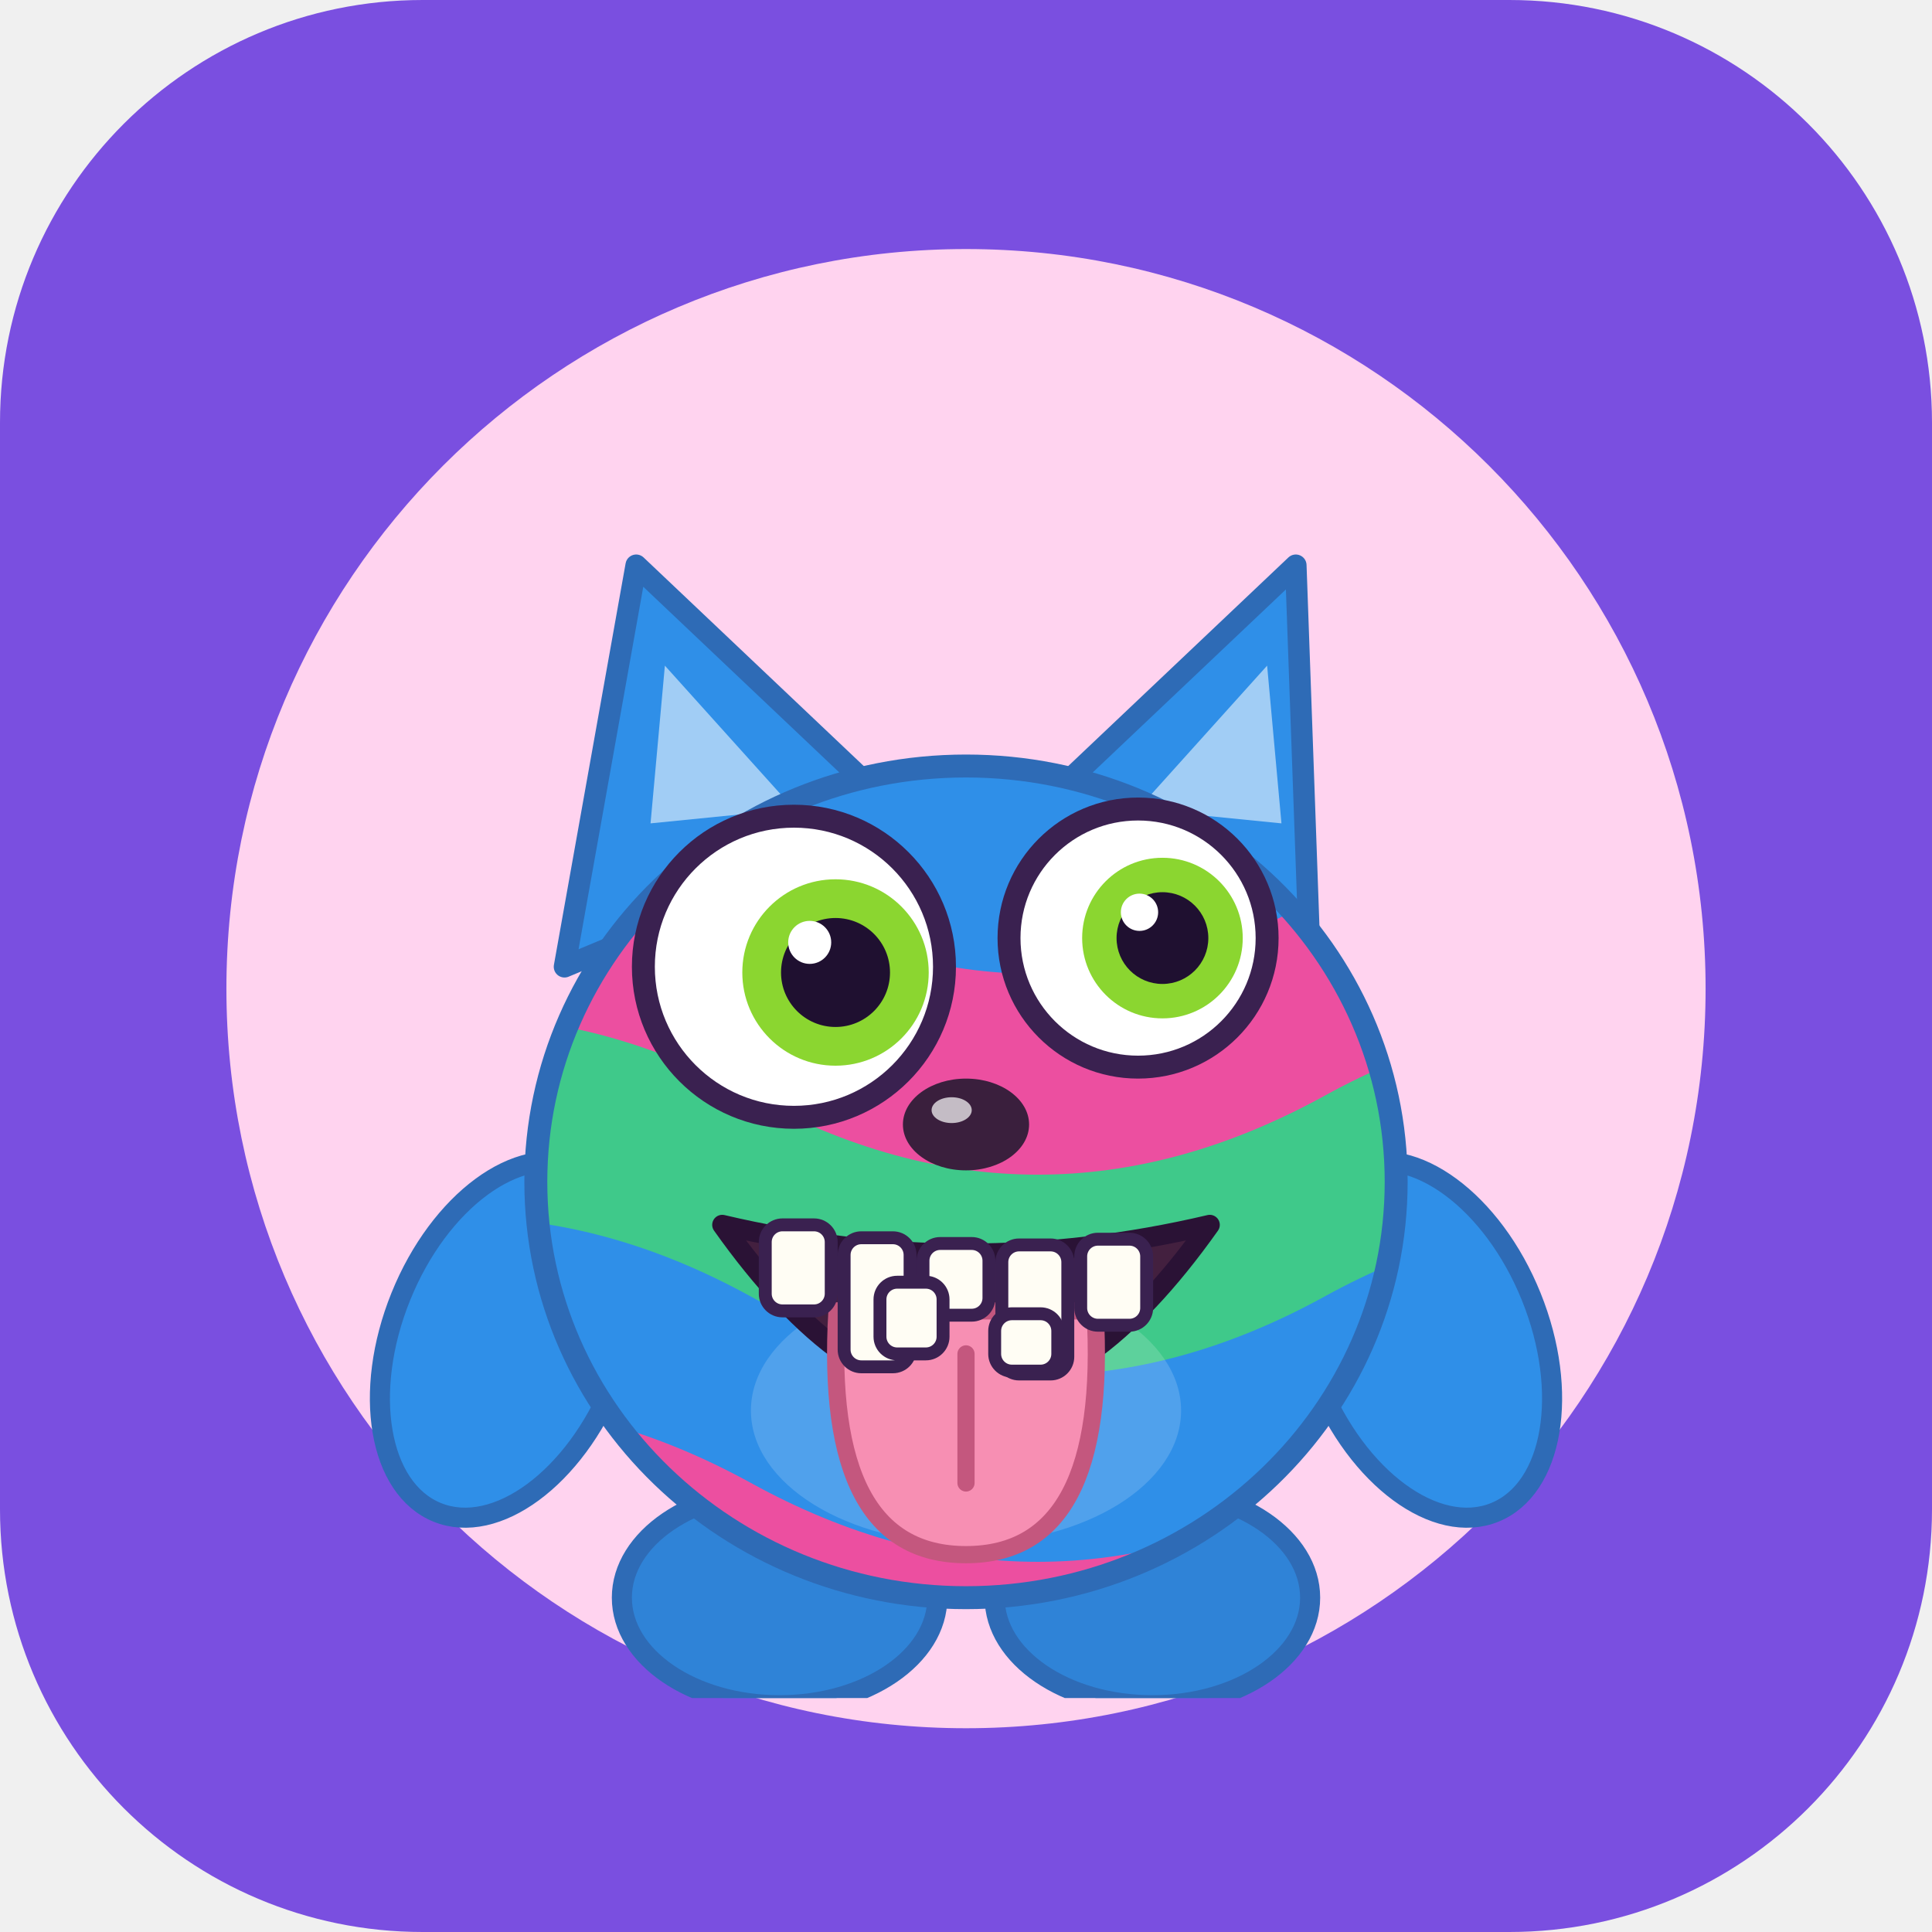
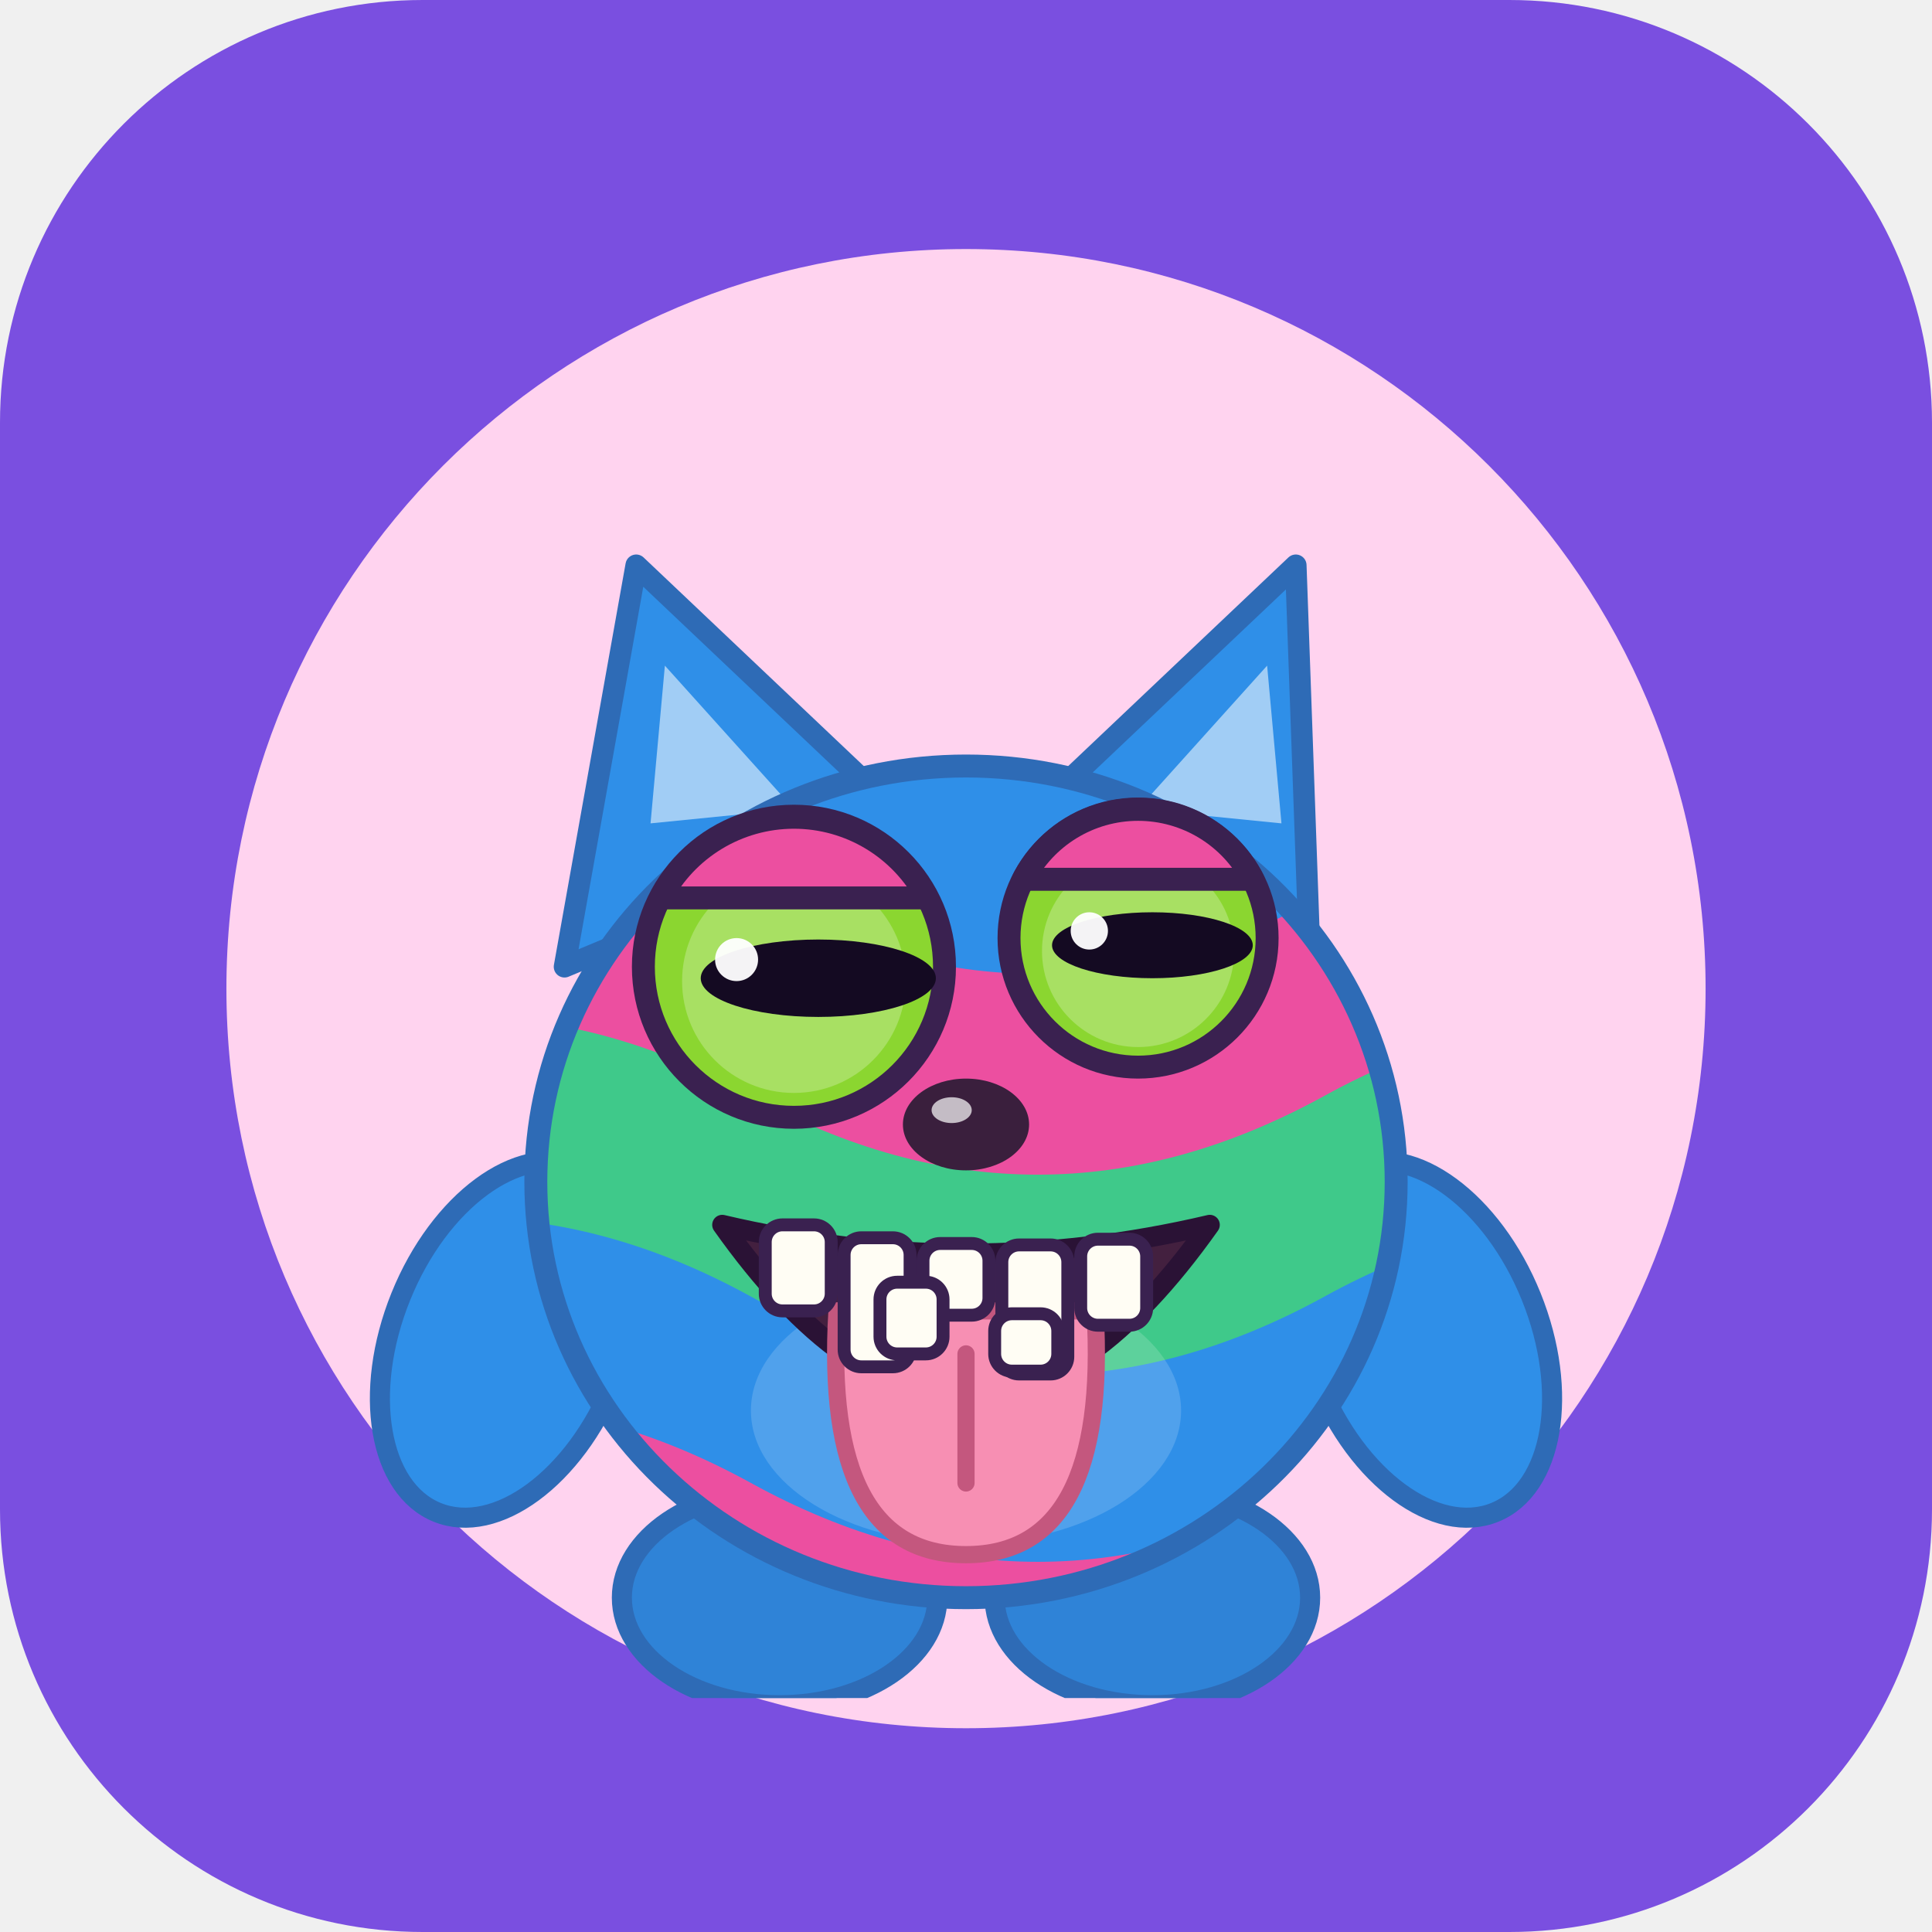
<svg xmlns="http://www.w3.org/2000/svg" viewBox="0 0 512 512">
  <rect width="512" height="512" rx="112" fill="#7a4fe0" />
  <circle cx="256" cy="262" r="196" fill="#ffd3ef" />
  <svg x="66" y="70" width="380" height="380" viewBox="0 0 100 100" role="img" aria-hidden="true">
    <g transform="translate(0.0 4.0) scale(1)">
      <ellipse cx="37" cy="89" rx="11" ry="7.5" fill="#2f83d7" stroke="#2e6bb6" stroke-width="1.4" />
      <ellipse cx="63" cy="89" rx="11" ry="7.5" fill="#2f83d7" stroke="#2e6bb6" stroke-width="1.4" />
      <ellipse cx="18" cy="71" rx="8" ry="13" transform="rotate(22 18 71)" fill="#2f8fe8" stroke="#2e6bb6" stroke-width="1.4" />
      <ellipse cx="82" cy="71" rx="8" ry="13" transform="rotate(-22 82 71)" fill="#2f8fe8" stroke="#2e6bb6" stroke-width="1.4" />
      <path d="M22 45 L27 17 L46 35Z" fill="#2f8fe8" stroke="#2e6bb6" stroke-width="1.5" stroke-linejoin="round" />
      <path d="M74 45 L73 17 L54 35Z" fill="#2f8fe8" stroke="#2e6bb6" stroke-width="1.5" stroke-linejoin="round" />
      <path d="M28 35 L29 24 L38 34Z M72 35 L71 24 L62 34Z" fill="#a1cdf5" />
      <clipPath id="t16">
        <path d="M20 60A30 29 0 1 1 80 60A30 29 0 1 1 20 60Z" />
      </clipPath>
      <path d="M20 60A30 29 0 1 1 80 60A30 29 0 1 1 20 60Z" fill="#2f8fe8" />
      <g clip-path="url(#t16)">
        <path d="M-5 40 Q15 29 35 40 T75 40 T115 40 V110 H-5Z" fill="#ec4fa0" />
        <path d="M-5 54 Q15 43 35 54 T75 54 T115 54 V110 H-5Z" fill="#3fc98a" />
        <path d="M-5 68 Q15 57 35 68 T75 68 T115 68 V110 H-5Z" fill="#2f8fe8" />
        <path d="M-5 81 Q15 70 35 81 T75 81 T115 81 V110 H-5Z" fill="#ec4fa0" />
      </g>
      <path d="M20 60A30 29 0 1 1 80 60A30 29 0 1 1 20 60Z" fill="none" stroke="#2e6bb6" stroke-width="1.6" />
      <ellipse cx="50" cy="75.95" rx="15" ry="9.28" fill="#fff" opacity=".16" />
-       <circle cx="38" cy="45" r="10.5" fill="#fff" stroke="#3a2150" stroke-width="1.6" />
+       <circle cx="38" cy="45" r="10.5" fill="#8bd630" stroke="#3a2150" stroke-width="1.6" />
+       <circle cx="38" cy="46.0" r="7.8" fill="#bfe88d" opacity=".55" />
      <g class="pupil" style="animation-delay:-2.0s">
-         <circle cx="40.9" cy="45.4" r="6.5" fill="#8bd630" />
-         <circle cx="40.9" cy="45.4" r="3.8" fill="#1f1030" />
-         <circle cx="39.1" cy="43.3" r="1.5" fill="#fff" />
+         <ellipse cx="39.7" cy="45.8" rx="8.2" ry="2.7" fill="#140a22" />
+         <circle cx="34.0" cy="44.5" r="1.5" fill="#fff" opacity=".95" />
      </g>
-       <circle cx="62" cy="43" r="9" fill="#fff" stroke="#3a2150" stroke-width="1.6" />
+       <path d="M28.7 40.2 A10.5 10.5 0 0 1 47.3 40.2Z" fill="#ec4fa0" stroke="#3a2150" stroke-width="1.6" stroke-linejoin="round" />
+       <circle cx="62" cy="43" r="9" fill="#8bd630" stroke="#3a2150" stroke-width="1.6" />
+       <circle cx="62" cy="43.9" r="6.7" fill="#bfe88d" opacity=".55" />
      <g class="pupil" style="animation-delay:-3.5s">
-         <circle cx="63.7" cy="43.0" r="5.6" fill="#8bd630" />
-         <circle cx="63.7" cy="43.0" r="3.2" fill="#1f1030" />
-         <circle cx="62.1" cy="41.2" r="1.3" fill="#fff" />
+         <ellipse cx="63.0" cy="43.5" rx="7.0" ry="2.3" fill="#140a22" />
+         <circle cx="58.6" cy="42.5" r="1.3" fill="#fff" opacity=".95" />
      </g>
+       <path d="M54.0 38.9 A9 9 0 0 1 70.0 38.9Z" fill="#ec4fa0" stroke="#3a2150" stroke-width="1.6" stroke-linejoin="round" />
      <ellipse cx="50" cy="56" rx="4.4" ry="3.2" fill="#3a1f3d" />
      <ellipse cx="49" cy="55" rx="1.4" ry=".9" fill="#fff" opacity=".7" />
      <path d="M33 63 Q50 67 67 63 Q50 87 33 63Z" fill="#43203f" stroke="#2a1235" stroke-width="1.4" stroke-linejoin="round" />
      <path d="M41 69 Q40 86 50 86 Q60 86 59 69Z" fill="#f78fb3" stroke="#c4577e" stroke-width="1.2" />
      <path d="M50 72 V81" stroke="#c4577e" stroke-width="1.2" stroke-linecap="round" />
      <rect x="36" y="63.0" width="4.6" height="6" rx="1.2" fill="#fffdf4" stroke="#3a2150" stroke-width=".9" />
      <rect x="41.5" y="63.9" width="4.6" height="9" rx="1.2" fill="#fffdf4" stroke="#3a2150" stroke-width=".9" />
      <rect x="47" y="64.3" width="4.6" height="5" rx="1.2" fill="#fffdf4" stroke="#3a2150" stroke-width=".9" />
      <rect x="52.5" y="64.4" width="4.6" height="9" rx="1.2" fill="#fffdf4" stroke="#3a2150" stroke-width=".9" />
      <rect x="58" y="64.0" width="4.6" height="6" rx="1.2" fill="#fffdf4" stroke="#3a2150" stroke-width=".9" />
      <rect x="44" y="67.0" width="4.4" height="5" rx="1.2" fill="#fffdf4" stroke="#3a2150" stroke-width=".9" />
      <rect x="52" y="69.2" width="4.4" height="4" rx="1.2" fill="#fffdf4" stroke="#3a2150" stroke-width=".9" />
    </g>
  </svg>
</svg>
